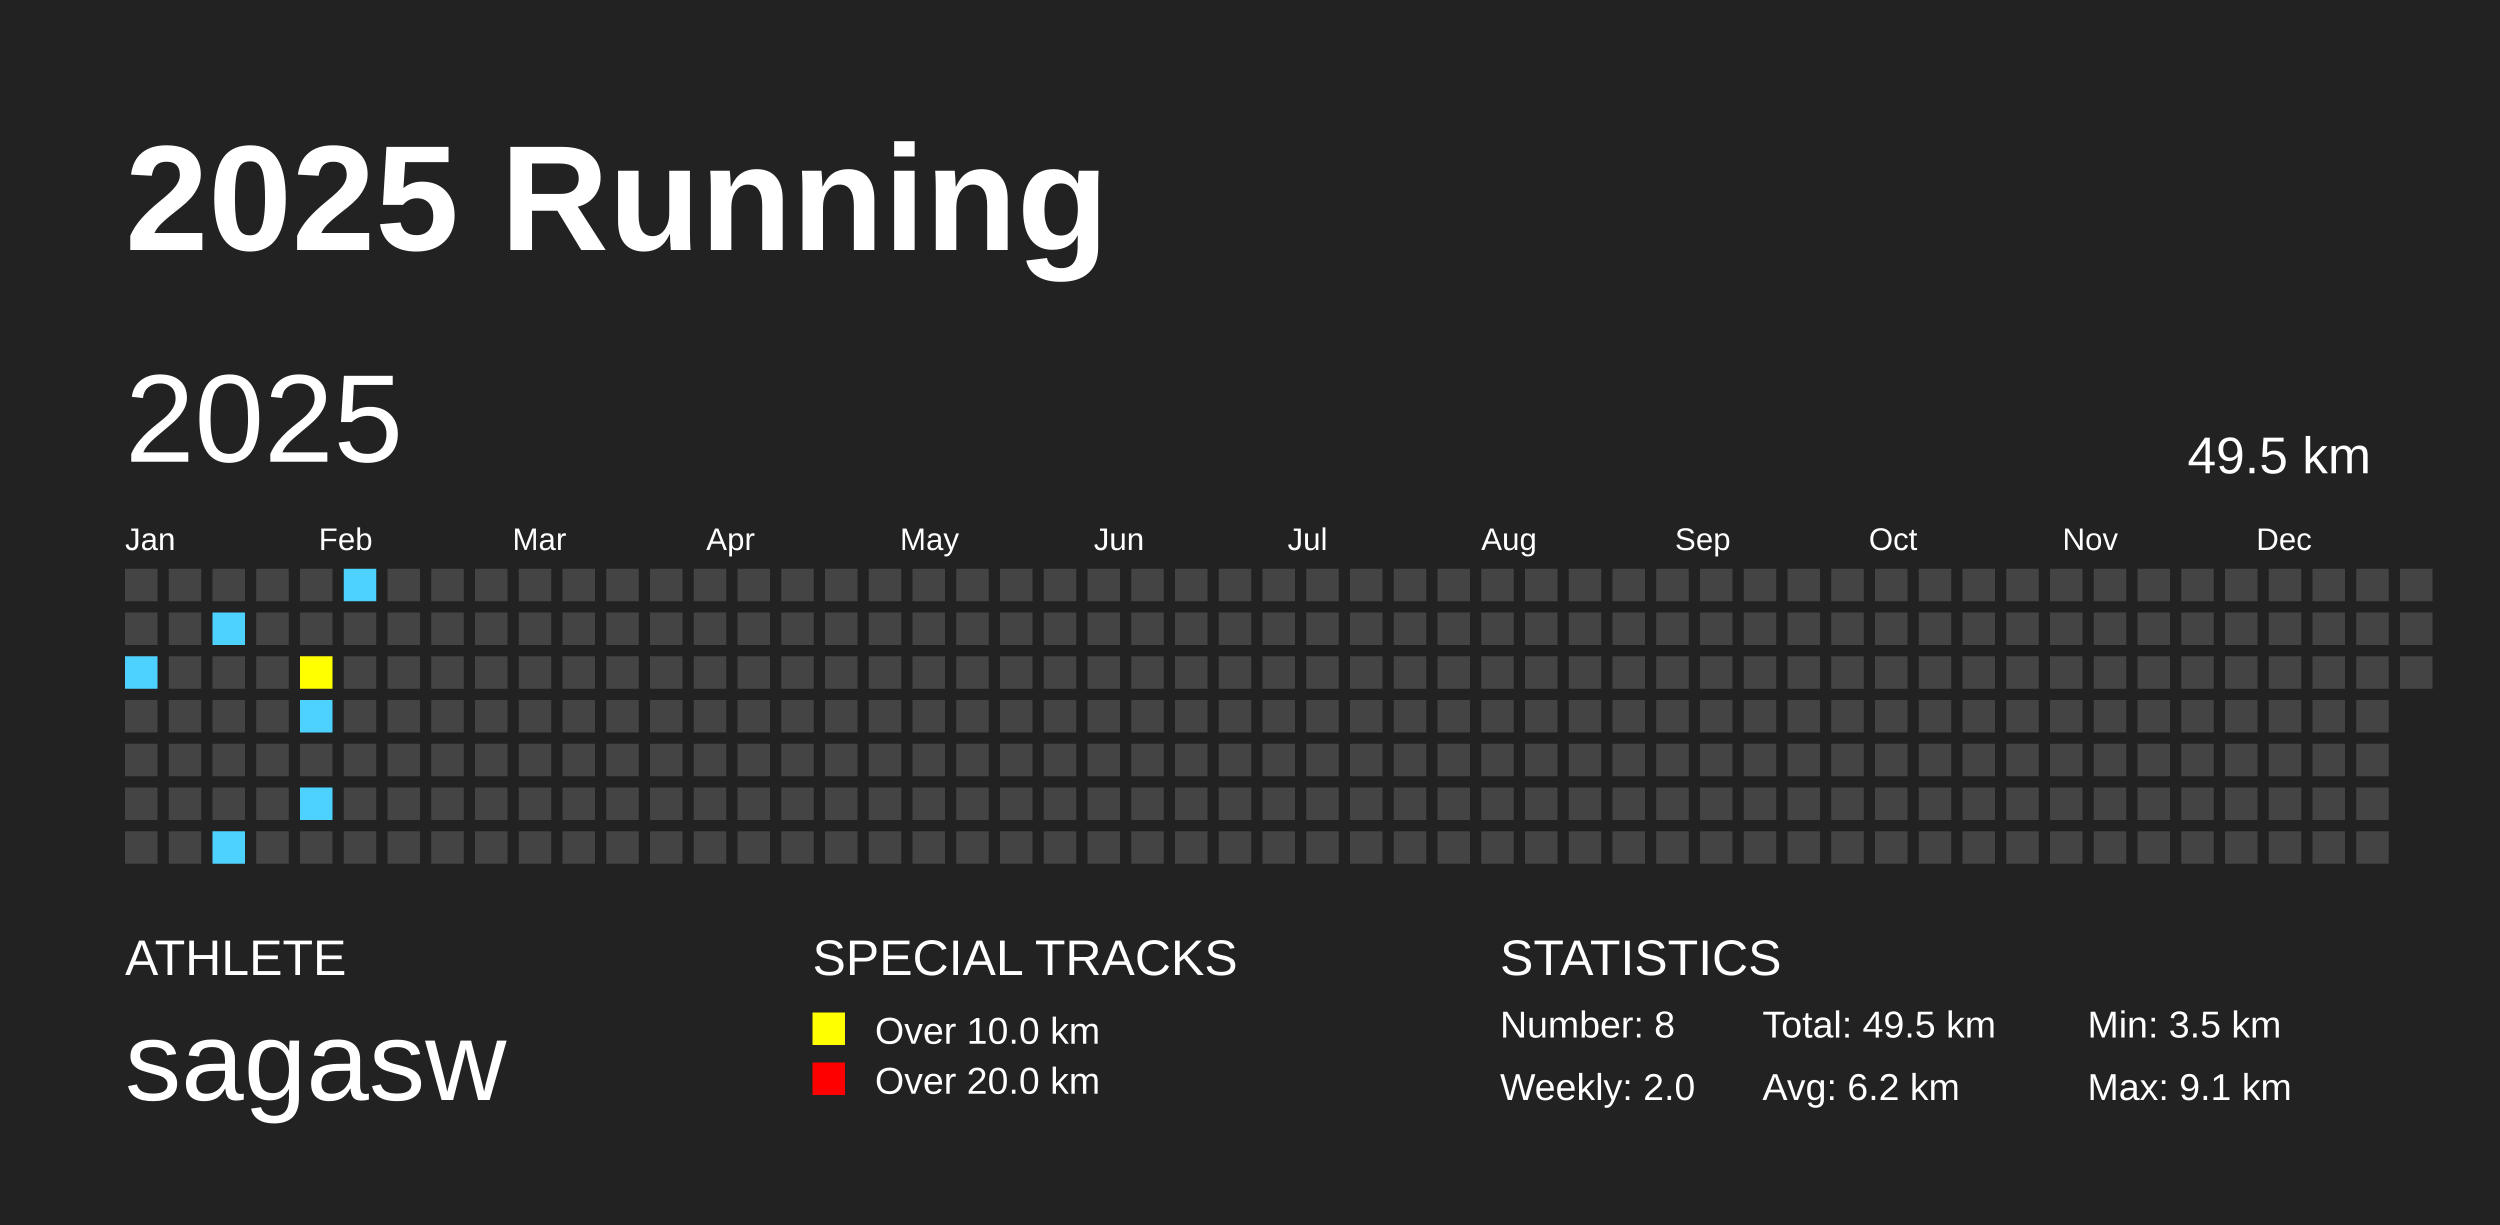
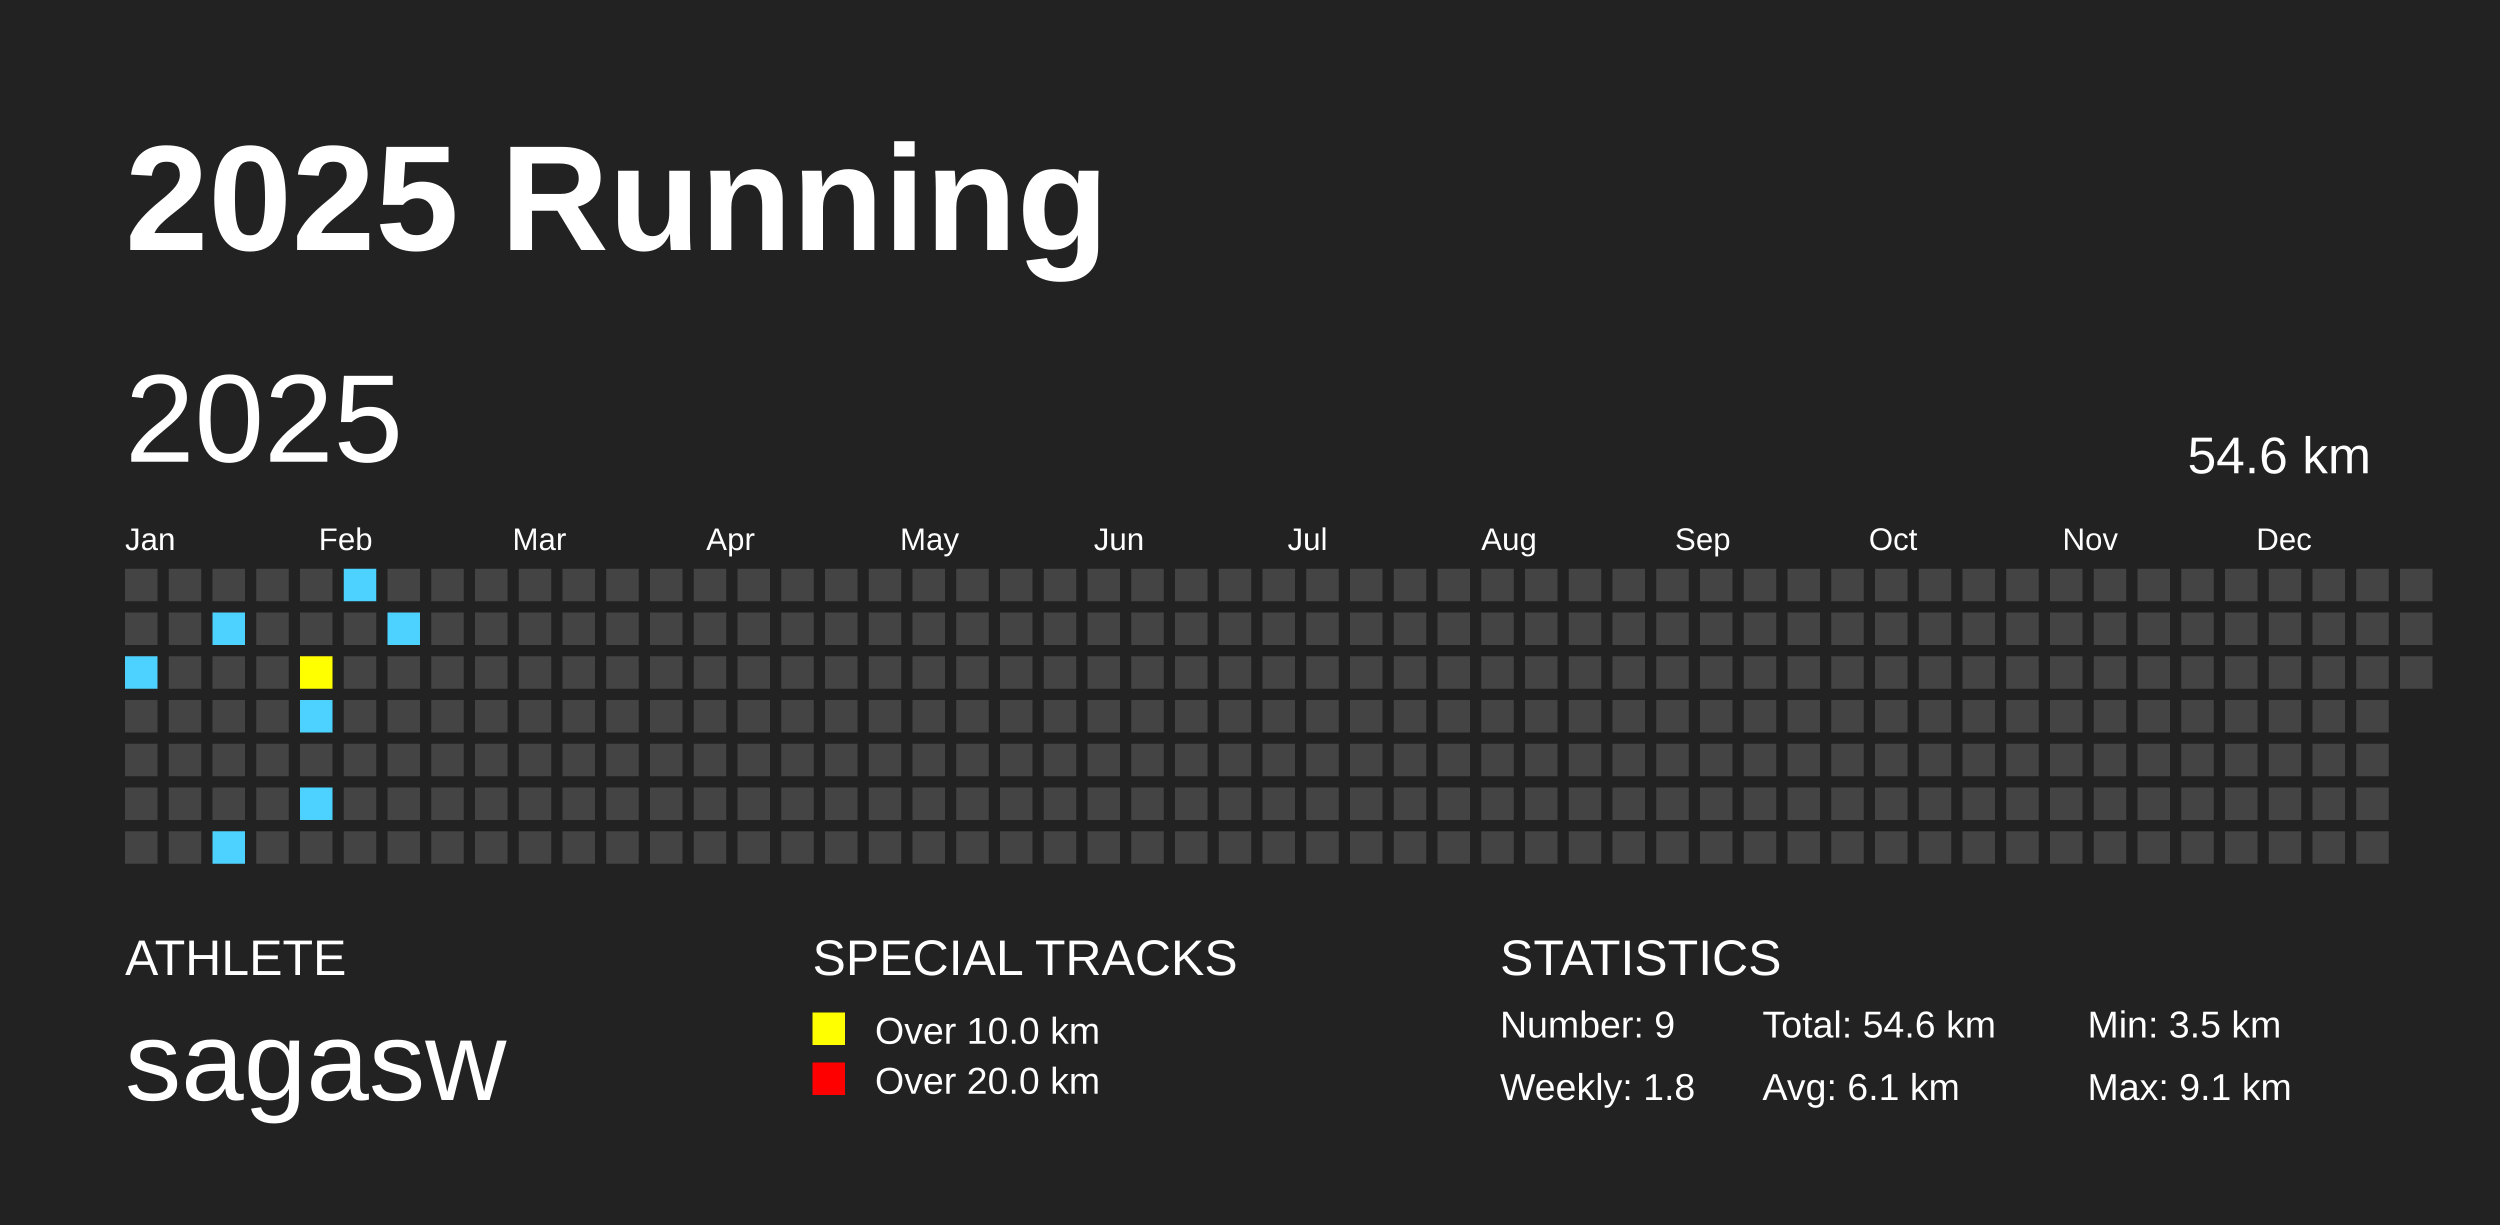
<svg xmlns="http://www.w3.org/2000/svg" baseProfile="full" height="98mm" version="1.1" viewBox="0,0,200,98" width="200mm">
  <defs />
  <rect fill="#222222" height="98" width="200" x="0" y="0" />
  <text fill="#FFFFFF" style="font-size:12px; font-family:Arial; font-weight:bold;" x="10" y="20">2025 Running</text>
  <text fill="#FFFFFF" style="font-size:4px; font-family:Arial" x="10" y="78">ATHLETE</text>
  <text fill="#FFFFFF" style="font-size:9px; font-family:Arial" x="10" y="88">sagasw</text>
  <text fill="#FFFFFF" style="font-size:4px; font-family:Arial" x="65" y="78">SPECIAL TRACKS</text>
  <rect fill="yellow" height="2.6" width="2.6" x="65" y="81" />
  <text fill="#FFFFFF" style="font-size:3px; font-family:Arial" x="70" y="83.5">Over 10.0 km</text>
  <rect fill="red" height="2.6" width="2.6" x="65" y="85" />
  <text fill="#FFFFFF" style="font-size:3px; font-family:Arial" x="70" y="87.5">Over 20.0 km</text>
  <text fill="#FFFFFF" style="font-size:4px; font-family:Arial" x="120" y="78">STATISTICS</text>
-   <text fill="#FFFFFF" style="font-size:3px; font-family:Arial" x="120" y="83">Number: 8</text>
-   <text fill="#FFFFFF" style="font-size:3px; font-family:Arial" x="120" y="88">Weekly: 2.0</text>
-   <text fill="#FFFFFF" style="font-size:3px; font-family:Arial" x="141" y="83">Total: 49.5 km</text>
-   <text fill="#FFFFFF" style="font-size:3px; font-family:Arial" x="141" y="88">Avg: 6.2 km</text>
+   <text fill="#FFFFFF" style="font-size:3px; font-family:Arial" x="120" y="83">Number: 9</text>
+   <text fill="#FFFFFF" style="font-size:3px; font-family:Arial" x="120" y="88">Weekly: 1.8</text>
+   <text fill="#FFFFFF" style="font-size:3px; font-family:Arial" x="141" y="83">Total: 54.6 km</text>
+   <text fill="#FFFFFF" style="font-size:3px; font-family:Arial" x="141" y="88">Avg: 6.1 km</text>
  <text fill="#FFFFFF" style="font-size:3px; font-family:Arial" x="167" y="83">Min: 3.5 km</text>
  <text fill="#FFFFFF" style="font-size:3px; font-family:Arial" x="167" y="88">Max: 9.1 km</text>
  <text dominant-baseline="hanging" fill="#FFFFFF" style="font-size:10.0px; font-family:Arial;" x="10" y="30">2025</text>
-   <text dominant-baseline="hanging" fill="#FFFFFF" style="font-size:4.125px; font-family:Arial;" x="175" y="35">49.5 km</text>
+   <text dominant-baseline="hanging" fill="#FFFFFF" style="font-size:4.125px; font-family:Arial;" x="175" y="35">54.6 km</text>
  <text fill="#FFFFFF" style="font-size:2.5px; font-family:Arial" x="10.0" y="44">Jan</text>
  <text fill="#FFFFFF" style="font-size:2.5px; font-family:Arial" x="25.5" y="44">Feb</text>
  <text fill="#FFFFFF" style="font-size:2.5px; font-family:Arial" x="41.0" y="44">Mar</text>
  <text fill="#FFFFFF" style="font-size:2.5px; font-family:Arial" x="56.5" y="44">Apr</text>
  <text fill="#FFFFFF" style="font-size:2.5px; font-family:Arial" x="72.0" y="44">May</text>
  <text fill="#FFFFFF" style="font-size:2.5px; font-family:Arial" x="87.5" y="44">Jun</text>
  <text fill="#FFFFFF" style="font-size:2.5px; font-family:Arial" x="103.0" y="44">Jul</text>
  <text fill="#FFFFFF" style="font-size:2.5px; font-family:Arial" x="118.5" y="44">Aug</text>
  <text fill="#FFFFFF" style="font-size:2.5px; font-family:Arial" x="134.0" y="44">Sep</text>
  <text fill="#FFFFFF" style="font-size:2.5px; font-family:Arial" x="149.5" y="44">Oct</text>
  <text fill="#FFFFFF" style="font-size:2.5px; font-family:Arial" x="165.0" y="44">Nov</text>
  <text fill="#FFFFFF" style="font-size:2.5px; font-family:Arial" x="180.5" y="44">Dec</text>
  <rect fill="#444444" height="2.6" width="2.6" x="10.0" y="45.5" />
  <rect fill="#444444" height="2.6" width="2.6" x="10.0" y="49.0" />
  <rect fill="#4DD2FF" height="2.6" width="2.6" x="10.0" y="52.5" />
  <rect fill="#444444" height="2.6" width="2.6" x="10.0" y="56.0" />
  <rect fill="#444444" height="2.6" width="2.6" x="10.0" y="59.5" />
  <rect fill="#444444" height="2.6" width="2.6" x="10.0" y="63.0" />
  <rect fill="#444444" height="2.6" width="2.6" x="10.0" y="66.5" />
  <rect fill="#444444" height="2.6" width="2.6" x="13.5" y="45.5" />
  <rect fill="#444444" height="2.6" width="2.6" x="13.5" y="49.0" />
  <rect fill="#444444" height="2.6" width="2.6" x="13.5" y="52.5" />
  <rect fill="#444444" height="2.6" width="2.6" x="13.5" y="56.0" />
  <rect fill="#444444" height="2.6" width="2.6" x="13.5" y="59.5" />
  <rect fill="#444444" height="2.6" width="2.6" x="13.5" y="63.0" />
  <rect fill="#444444" height="2.6" width="2.6" x="13.5" y="66.5" />
  <rect fill="#444444" height="2.6" width="2.6" x="17.0" y="45.5" />
  <rect fill="#4DD2FF" height="2.6" width="2.6" x="17.0" y="49.0" />
  <rect fill="#444444" height="2.6" width="2.6" x="17.0" y="52.5" />
  <rect fill="#444444" height="2.6" width="2.6" x="17.0" y="56.0" />
  <rect fill="#444444" height="2.6" width="2.6" x="17.0" y="59.5" />
  <rect fill="#444444" height="2.6" width="2.6" x="17.0" y="63.0" />
  <rect fill="#4DD2FF" height="2.6" width="2.6" x="17.0" y="66.5" />
  <rect fill="#444444" height="2.6" width="2.6" x="20.5" y="45.5" />
  <rect fill="#444444" height="2.6" width="2.6" x="20.5" y="49.0" />
  <rect fill="#444444" height="2.6" width="2.6" x="20.5" y="52.5" />
  <rect fill="#444444" height="2.6" width="2.6" x="20.5" y="56.0" />
  <rect fill="#444444" height="2.6" width="2.6" x="20.5" y="59.5" />
  <rect fill="#444444" height="2.6" width="2.6" x="20.5" y="63.0" />
  <rect fill="#444444" height="2.6" width="2.6" x="20.5" y="66.5" />
  <rect fill="#444444" height="2.6" width="2.6" x="24.0" y="45.5" />
  <rect fill="#444444" height="2.6" width="2.6" x="24.0" y="49.0" />
  <rect fill="yellow" height="2.6" width="2.6" x="24.0" y="52.5" />
  <rect fill="#4DD2FF" height="2.6" width="2.6" x="24.0" y="56.0" />
  <rect fill="#444444" height="2.6" width="2.6" x="24.0" y="59.5" />
  <rect fill="#4DD2FF" height="2.6" width="2.6" x="24.0" y="63.0" />
  <rect fill="#444444" height="2.6" width="2.6" x="24.0" y="66.5" />
  <rect fill="#4DD2FF" height="2.6" width="2.6" x="27.5" y="45.5" />
  <rect fill="#444444" height="2.6" width="2.6" x="27.5" y="49.0" />
  <rect fill="#444444" height="2.6" width="2.6" x="27.5" y="52.5" />
  <rect fill="#444444" height="2.6" width="2.6" x="27.5" y="56.0" />
  <rect fill="#444444" height="2.6" width="2.6" x="27.5" y="59.5" />
  <rect fill="#444444" height="2.6" width="2.6" x="27.5" y="63.0" />
  <rect fill="#444444" height="2.6" width="2.6" x="27.5" y="66.5" />
  <rect fill="#444444" height="2.6" width="2.6" x="31.0" y="45.5" />
-   <rect fill="#444444" height="2.6" width="2.6" x="31.0" y="49.0" />
+   <rect fill="#4DD2FF" height="2.6" width="2.6" x="31.0" y="49.0" />
  <rect fill="#444444" height="2.6" width="2.6" x="31.0" y="52.5" />
  <rect fill="#444444" height="2.6" width="2.6" x="31.0" y="56.0" />
  <rect fill="#444444" height="2.6" width="2.6" x="31.0" y="59.5" />
  <rect fill="#444444" height="2.6" width="2.6" x="31.0" y="63.0" />
  <rect fill="#444444" height="2.6" width="2.6" x="31.0" y="66.5" />
  <rect fill="#444444" height="2.6" width="2.6" x="34.5" y="45.5" />
  <rect fill="#444444" height="2.6" width="2.6" x="34.5" y="49.0" />
  <rect fill="#444444" height="2.6" width="2.6" x="34.5" y="52.5" />
  <rect fill="#444444" height="2.6" width="2.6" x="34.5" y="56.0" />
  <rect fill="#444444" height="2.6" width="2.6" x="34.5" y="59.5" />
  <rect fill="#444444" height="2.6" width="2.6" x="34.5" y="63.0" />
  <rect fill="#444444" height="2.6" width="2.6" x="34.5" y="66.5" />
  <rect fill="#444444" height="2.6" width="2.6" x="38.0" y="45.5" />
  <rect fill="#444444" height="2.6" width="2.6" x="38.0" y="49.0" />
  <rect fill="#444444" height="2.6" width="2.6" x="38.0" y="52.5" />
  <rect fill="#444444" height="2.6" width="2.6" x="38.0" y="56.0" />
  <rect fill="#444444" height="2.6" width="2.6" x="38.0" y="59.5" />
  <rect fill="#444444" height="2.6" width="2.6" x="38.0" y="63.0" />
  <rect fill="#444444" height="2.6" width="2.6" x="38.0" y="66.5" />
  <rect fill="#444444" height="2.6" width="2.6" x="41.5" y="45.5" />
  <rect fill="#444444" height="2.6" width="2.6" x="41.5" y="49.0" />
  <rect fill="#444444" height="2.6" width="2.6" x="41.5" y="52.5" />
  <rect fill="#444444" height="2.6" width="2.6" x="41.5" y="56.0" />
  <rect fill="#444444" height="2.6" width="2.6" x="41.5" y="59.5" />
  <rect fill="#444444" height="2.6" width="2.6" x="41.5" y="63.0" />
  <rect fill="#444444" height="2.6" width="2.6" x="41.5" y="66.5" />
  <rect fill="#444444" height="2.6" width="2.6" x="45.0" y="45.5" />
  <rect fill="#444444" height="2.6" width="2.6" x="45.0" y="49.0" />
  <rect fill="#444444" height="2.6" width="2.6" x="45.0" y="52.5" />
  <rect fill="#444444" height="2.6" width="2.6" x="45.0" y="56.0" />
  <rect fill="#444444" height="2.6" width="2.6" x="45.0" y="59.5" />
  <rect fill="#444444" height="2.6" width="2.6" x="45.0" y="63.0" />
  <rect fill="#444444" height="2.6" width="2.6" x="45.0" y="66.5" />
  <rect fill="#444444" height="2.6" width="2.6" x="48.5" y="45.5" />
  <rect fill="#444444" height="2.6" width="2.6" x="48.5" y="49.0" />
  <rect fill="#444444" height="2.6" width="2.6" x="48.5" y="52.5" />
  <rect fill="#444444" height="2.6" width="2.6" x="48.5" y="56.0" />
  <rect fill="#444444" height="2.6" width="2.6" x="48.5" y="59.5" />
  <rect fill="#444444" height="2.6" width="2.6" x="48.5" y="63.0" />
  <rect fill="#444444" height="2.6" width="2.6" x="48.5" y="66.5" />
  <rect fill="#444444" height="2.6" width="2.6" x="52.0" y="45.5" />
  <rect fill="#444444" height="2.6" width="2.6" x="52.0" y="49.0" />
  <rect fill="#444444" height="2.6" width="2.6" x="52.0" y="52.5" />
  <rect fill="#444444" height="2.6" width="2.6" x="52.0" y="56.0" />
  <rect fill="#444444" height="2.6" width="2.6" x="52.0" y="59.5" />
  <rect fill="#444444" height="2.6" width="2.6" x="52.0" y="63.0" />
  <rect fill="#444444" height="2.6" width="2.6" x="52.0" y="66.5" />
  <rect fill="#444444" height="2.6" width="2.6" x="55.5" y="45.5" />
  <rect fill="#444444" height="2.6" width="2.6" x="55.5" y="49.0" />
  <rect fill="#444444" height="2.6" width="2.6" x="55.5" y="52.5" />
  <rect fill="#444444" height="2.6" width="2.6" x="55.5" y="56.0" />
  <rect fill="#444444" height="2.6" width="2.6" x="55.5" y="59.5" />
  <rect fill="#444444" height="2.6" width="2.6" x="55.5" y="63.0" />
  <rect fill="#444444" height="2.6" width="2.6" x="55.5" y="66.5" />
  <rect fill="#444444" height="2.6" width="2.6" x="59.0" y="45.5" />
  <rect fill="#444444" height="2.6" width="2.6" x="59.0" y="49.0" />
  <rect fill="#444444" height="2.6" width="2.6" x="59.0" y="52.5" />
  <rect fill="#444444" height="2.6" width="2.6" x="59.0" y="56.0" />
  <rect fill="#444444" height="2.6" width="2.6" x="59.0" y="59.5" />
  <rect fill="#444444" height="2.6" width="2.6" x="59.0" y="63.0" />
  <rect fill="#444444" height="2.6" width="2.6" x="59.0" y="66.5" />
  <rect fill="#444444" height="2.6" width="2.6" x="62.5" y="45.5" />
  <rect fill="#444444" height="2.6" width="2.6" x="62.5" y="49.0" />
  <rect fill="#444444" height="2.6" width="2.6" x="62.5" y="52.5" />
  <rect fill="#444444" height="2.6" width="2.6" x="62.5" y="56.0" />
  <rect fill="#444444" height="2.6" width="2.6" x="62.5" y="59.5" />
  <rect fill="#444444" height="2.6" width="2.6" x="62.5" y="63.0" />
  <rect fill="#444444" height="2.6" width="2.6" x="62.5" y="66.5" />
  <rect fill="#444444" height="2.6" width="2.6" x="66.0" y="45.5" />
  <rect fill="#444444" height="2.6" width="2.6" x="66.0" y="49.0" />
  <rect fill="#444444" height="2.6" width="2.6" x="66.0" y="52.5" />
  <rect fill="#444444" height="2.6" width="2.6" x="66.0" y="56.0" />
  <rect fill="#444444" height="2.6" width="2.6" x="66.0" y="59.5" />
  <rect fill="#444444" height="2.6" width="2.6" x="66.0" y="63.0" />
  <rect fill="#444444" height="2.6" width="2.6" x="66.0" y="66.5" />
  <rect fill="#444444" height="2.6" width="2.6" x="69.5" y="45.5" />
  <rect fill="#444444" height="2.6" width="2.6" x="69.5" y="49.0" />
  <rect fill="#444444" height="2.6" width="2.6" x="69.5" y="52.5" />
  <rect fill="#444444" height="2.6" width="2.6" x="69.5" y="56.0" />
  <rect fill="#444444" height="2.6" width="2.6" x="69.5" y="59.5" />
  <rect fill="#444444" height="2.6" width="2.6" x="69.5" y="63.0" />
  <rect fill="#444444" height="2.6" width="2.6" x="69.5" y="66.5" />
  <rect fill="#444444" height="2.6" width="2.6" x="73.0" y="45.5" />
  <rect fill="#444444" height="2.6" width="2.6" x="73.0" y="49.0" />
  <rect fill="#444444" height="2.6" width="2.6" x="73.0" y="52.5" />
  <rect fill="#444444" height="2.6" width="2.6" x="73.0" y="56.0" />
  <rect fill="#444444" height="2.6" width="2.6" x="73.0" y="59.5" />
  <rect fill="#444444" height="2.6" width="2.6" x="73.0" y="63.0" />
  <rect fill="#444444" height="2.6" width="2.6" x="73.0" y="66.5" />
  <rect fill="#444444" height="2.6" width="2.6" x="76.5" y="45.5" />
  <rect fill="#444444" height="2.6" width="2.6" x="76.5" y="49.0" />
  <rect fill="#444444" height="2.6" width="2.6" x="76.5" y="52.5" />
  <rect fill="#444444" height="2.6" width="2.6" x="76.5" y="56.0" />
  <rect fill="#444444" height="2.6" width="2.6" x="76.5" y="59.5" />
  <rect fill="#444444" height="2.6" width="2.6" x="76.5" y="63.0" />
  <rect fill="#444444" height="2.6" width="2.6" x="76.5" y="66.5" />
  <rect fill="#444444" height="2.6" width="2.6" x="80.0" y="45.5" />
  <rect fill="#444444" height="2.6" width="2.6" x="80.0" y="49.0" />
  <rect fill="#444444" height="2.6" width="2.6" x="80.0" y="52.5" />
  <rect fill="#444444" height="2.6" width="2.6" x="80.0" y="56.0" />
  <rect fill="#444444" height="2.6" width="2.6" x="80.0" y="59.5" />
  <rect fill="#444444" height="2.6" width="2.6" x="80.0" y="63.0" />
  <rect fill="#444444" height="2.6" width="2.6" x="80.0" y="66.5" />
  <rect fill="#444444" height="2.6" width="2.6" x="83.5" y="45.5" />
  <rect fill="#444444" height="2.6" width="2.6" x="83.5" y="49.0" />
  <rect fill="#444444" height="2.6" width="2.6" x="83.5" y="52.5" />
  <rect fill="#444444" height="2.6" width="2.6" x="83.5" y="56.0" />
  <rect fill="#444444" height="2.6" width="2.6" x="83.5" y="59.5" />
  <rect fill="#444444" height="2.6" width="2.6" x="83.5" y="63.0" />
  <rect fill="#444444" height="2.6" width="2.6" x="83.5" y="66.5" />
  <rect fill="#444444" height="2.6" width="2.6" x="87.0" y="45.5" />
  <rect fill="#444444" height="2.6" width="2.6" x="87.0" y="49.0" />
  <rect fill="#444444" height="2.6" width="2.6" x="87.0" y="52.5" />
  <rect fill="#444444" height="2.6" width="2.6" x="87.0" y="56.0" />
  <rect fill="#444444" height="2.6" width="2.6" x="87.0" y="59.5" />
  <rect fill="#444444" height="2.6" width="2.6" x="87.0" y="63.0" />
  <rect fill="#444444" height="2.6" width="2.6" x="87.0" y="66.5" />
  <rect fill="#444444" height="2.6" width="2.6" x="90.5" y="45.5" />
  <rect fill="#444444" height="2.6" width="2.6" x="90.5" y="49.0" />
  <rect fill="#444444" height="2.6" width="2.6" x="90.5" y="52.5" />
  <rect fill="#444444" height="2.6" width="2.6" x="90.5" y="56.0" />
  <rect fill="#444444" height="2.6" width="2.6" x="90.5" y="59.5" />
  <rect fill="#444444" height="2.6" width="2.6" x="90.5" y="63.0" />
  <rect fill="#444444" height="2.6" width="2.6" x="90.5" y="66.5" />
  <rect fill="#444444" height="2.6" width="2.6" x="94.0" y="45.5" />
  <rect fill="#444444" height="2.6" width="2.6" x="94.0" y="49.0" />
  <rect fill="#444444" height="2.6" width="2.6" x="94.0" y="52.5" />
  <rect fill="#444444" height="2.6" width="2.6" x="94.0" y="56.0" />
  <rect fill="#444444" height="2.6" width="2.6" x="94.0" y="59.5" />
  <rect fill="#444444" height="2.6" width="2.6" x="94.0" y="63.0" />
  <rect fill="#444444" height="2.6" width="2.6" x="94.0" y="66.5" />
  <rect fill="#444444" height="2.6" width="2.6" x="97.5" y="45.5" />
  <rect fill="#444444" height="2.6" width="2.6" x="97.5" y="49.0" />
  <rect fill="#444444" height="2.6" width="2.6" x="97.5" y="52.5" />
  <rect fill="#444444" height="2.6" width="2.6" x="97.5" y="56.0" />
  <rect fill="#444444" height="2.6" width="2.6" x="97.5" y="59.5" />
  <rect fill="#444444" height="2.6" width="2.6" x="97.5" y="63.0" />
  <rect fill="#444444" height="2.6" width="2.6" x="97.5" y="66.5" />
  <rect fill="#444444" height="2.6" width="2.6" x="101.0" y="45.5" />
  <rect fill="#444444" height="2.6" width="2.6" x="101.0" y="49.0" />
  <rect fill="#444444" height="2.6" width="2.6" x="101.0" y="52.5" />
  <rect fill="#444444" height="2.6" width="2.6" x="101.0" y="56.0" />
  <rect fill="#444444" height="2.6" width="2.6" x="101.0" y="59.5" />
  <rect fill="#444444" height="2.6" width="2.6" x="101.0" y="63.0" />
  <rect fill="#444444" height="2.6" width="2.6" x="101.0" y="66.5" />
  <rect fill="#444444" height="2.6" width="2.6" x="104.5" y="45.5" />
  <rect fill="#444444" height="2.6" width="2.6" x="104.5" y="49.0" />
  <rect fill="#444444" height="2.6" width="2.6" x="104.5" y="52.5" />
  <rect fill="#444444" height="2.6" width="2.6" x="104.5" y="56.0" />
  <rect fill="#444444" height="2.6" width="2.6" x="104.5" y="59.5" />
  <rect fill="#444444" height="2.6" width="2.6" x="104.5" y="63.0" />
  <rect fill="#444444" height="2.6" width="2.6" x="104.5" y="66.5" />
  <rect fill="#444444" height="2.6" width="2.6" x="108.0" y="45.5" />
  <rect fill="#444444" height="2.6" width="2.6" x="108.0" y="49.0" />
  <rect fill="#444444" height="2.6" width="2.6" x="108.0" y="52.5" />
  <rect fill="#444444" height="2.6" width="2.6" x="108.0" y="56.0" />
  <rect fill="#444444" height="2.6" width="2.6" x="108.0" y="59.5" />
  <rect fill="#444444" height="2.6" width="2.6" x="108.0" y="63.0" />
  <rect fill="#444444" height="2.6" width="2.6" x="108.0" y="66.5" />
  <rect fill="#444444" height="2.6" width="2.6" x="111.5" y="45.5" />
  <rect fill="#444444" height="2.6" width="2.6" x="111.5" y="49.0" />
  <rect fill="#444444" height="2.6" width="2.6" x="111.5" y="52.5" />
  <rect fill="#444444" height="2.6" width="2.6" x="111.5" y="56.0" />
  <rect fill="#444444" height="2.6" width="2.6" x="111.5" y="59.5" />
  <rect fill="#444444" height="2.6" width="2.6" x="111.5" y="63.0" />
  <rect fill="#444444" height="2.6" width="2.6" x="111.5" y="66.5" />
  <rect fill="#444444" height="2.6" width="2.6" x="115.0" y="45.5" />
  <rect fill="#444444" height="2.6" width="2.6" x="115.0" y="49.0" />
  <rect fill="#444444" height="2.6" width="2.6" x="115.0" y="52.5" />
  <rect fill="#444444" height="2.6" width="2.6" x="115.0" y="56.0" />
  <rect fill="#444444" height="2.6" width="2.6" x="115.0" y="59.5" />
  <rect fill="#444444" height="2.6" width="2.6" x="115.0" y="63.0" />
  <rect fill="#444444" height="2.6" width="2.6" x="115.0" y="66.5" />
  <rect fill="#444444" height="2.6" width="2.6" x="118.5" y="45.5" />
  <rect fill="#444444" height="2.6" width="2.6" x="118.5" y="49.0" />
  <rect fill="#444444" height="2.6" width="2.6" x="118.5" y="52.5" />
  <rect fill="#444444" height="2.6" width="2.6" x="118.5" y="56.0" />
  <rect fill="#444444" height="2.6" width="2.6" x="118.5" y="59.5" />
  <rect fill="#444444" height="2.6" width="2.6" x="118.5" y="63.0" />
  <rect fill="#444444" height="2.6" width="2.6" x="118.5" y="66.5" />
  <rect fill="#444444" height="2.6" width="2.6" x="122.0" y="45.5" />
  <rect fill="#444444" height="2.6" width="2.6" x="122.0" y="49.0" />
  <rect fill="#444444" height="2.6" width="2.6" x="122.0" y="52.5" />
  <rect fill="#444444" height="2.6" width="2.6" x="122.0" y="56.0" />
  <rect fill="#444444" height="2.6" width="2.6" x="122.0" y="59.5" />
  <rect fill="#444444" height="2.6" width="2.6" x="122.0" y="63.0" />
  <rect fill="#444444" height="2.6" width="2.6" x="122.0" y="66.5" />
  <rect fill="#444444" height="2.6" width="2.6" x="125.5" y="45.5" />
  <rect fill="#444444" height="2.6" width="2.6" x="125.5" y="49.0" />
  <rect fill="#444444" height="2.6" width="2.6" x="125.5" y="52.5" />
  <rect fill="#444444" height="2.6" width="2.6" x="125.5" y="56.0" />
  <rect fill="#444444" height="2.6" width="2.6" x="125.5" y="59.5" />
  <rect fill="#444444" height="2.6" width="2.6" x="125.5" y="63.0" />
  <rect fill="#444444" height="2.6" width="2.6" x="125.5" y="66.5" />
  <rect fill="#444444" height="2.6" width="2.6" x="129.0" y="45.5" />
  <rect fill="#444444" height="2.6" width="2.6" x="129.0" y="49.0" />
  <rect fill="#444444" height="2.6" width="2.6" x="129.0" y="52.5" />
  <rect fill="#444444" height="2.6" width="2.6" x="129.0" y="56.0" />
  <rect fill="#444444" height="2.6" width="2.6" x="129.0" y="59.5" />
  <rect fill="#444444" height="2.6" width="2.6" x="129.0" y="63.0" />
  <rect fill="#444444" height="2.6" width="2.6" x="129.0" y="66.5" />
  <rect fill="#444444" height="2.6" width="2.6" x="132.5" y="45.5" />
  <rect fill="#444444" height="2.6" width="2.6" x="132.5" y="49.0" />
  <rect fill="#444444" height="2.6" width="2.6" x="132.5" y="52.5" />
  <rect fill="#444444" height="2.6" width="2.6" x="132.5" y="56.0" />
  <rect fill="#444444" height="2.6" width="2.6" x="132.5" y="59.5" />
  <rect fill="#444444" height="2.6" width="2.6" x="132.5" y="63.0" />
  <rect fill="#444444" height="2.6" width="2.6" x="132.5" y="66.5" />
  <rect fill="#444444" height="2.6" width="2.6" x="136.0" y="45.5" />
  <rect fill="#444444" height="2.6" width="2.6" x="136.0" y="49.0" />
  <rect fill="#444444" height="2.6" width="2.6" x="136.0" y="52.5" />
  <rect fill="#444444" height="2.6" width="2.6" x="136.0" y="56.0" />
  <rect fill="#444444" height="2.6" width="2.6" x="136.0" y="59.5" />
  <rect fill="#444444" height="2.6" width="2.6" x="136.0" y="63.0" />
  <rect fill="#444444" height="2.6" width="2.6" x="136.0" y="66.5" />
  <rect fill="#444444" height="2.6" width="2.6" x="139.5" y="45.5" />
  <rect fill="#444444" height="2.6" width="2.6" x="139.5" y="49.0" />
  <rect fill="#444444" height="2.6" width="2.6" x="139.5" y="52.5" />
  <rect fill="#444444" height="2.6" width="2.6" x="139.5" y="56.0" />
  <rect fill="#444444" height="2.6" width="2.6" x="139.5" y="59.5" />
  <rect fill="#444444" height="2.6" width="2.6" x="139.5" y="63.0" />
  <rect fill="#444444" height="2.6" width="2.6" x="139.5" y="66.5" />
  <rect fill="#444444" height="2.6" width="2.6" x="143.0" y="45.5" />
  <rect fill="#444444" height="2.6" width="2.6" x="143.0" y="49.0" />
  <rect fill="#444444" height="2.6" width="2.6" x="143.0" y="52.5" />
  <rect fill="#444444" height="2.6" width="2.6" x="143.0" y="56.0" />
  <rect fill="#444444" height="2.6" width="2.6" x="143.0" y="59.5" />
  <rect fill="#444444" height="2.6" width="2.6" x="143.0" y="63.0" />
  <rect fill="#444444" height="2.6" width="2.6" x="143.0" y="66.5" />
  <rect fill="#444444" height="2.6" width="2.6" x="146.5" y="45.5" />
  <rect fill="#444444" height="2.6" width="2.6" x="146.5" y="49.0" />
  <rect fill="#444444" height="2.6" width="2.6" x="146.5" y="52.5" />
  <rect fill="#444444" height="2.6" width="2.6" x="146.5" y="56.0" />
  <rect fill="#444444" height="2.6" width="2.6" x="146.5" y="59.5" />
  <rect fill="#444444" height="2.6" width="2.6" x="146.5" y="63.0" />
  <rect fill="#444444" height="2.6" width="2.6" x="146.5" y="66.5" />
  <rect fill="#444444" height="2.6" width="2.6" x="150.0" y="45.5" />
  <rect fill="#444444" height="2.6" width="2.6" x="150.0" y="49.0" />
  <rect fill="#444444" height="2.6" width="2.6" x="150.0" y="52.5" />
  <rect fill="#444444" height="2.6" width="2.6" x="150.0" y="56.0" />
  <rect fill="#444444" height="2.6" width="2.6" x="150.0" y="59.5" />
  <rect fill="#444444" height="2.6" width="2.6" x="150.0" y="63.0" />
  <rect fill="#444444" height="2.6" width="2.6" x="150.0" y="66.5" />
  <rect fill="#444444" height="2.6" width="2.6" x="153.5" y="45.5" />
  <rect fill="#444444" height="2.6" width="2.6" x="153.5" y="49.0" />
  <rect fill="#444444" height="2.6" width="2.6" x="153.5" y="52.5" />
  <rect fill="#444444" height="2.6" width="2.6" x="153.5" y="56.0" />
  <rect fill="#444444" height="2.6" width="2.6" x="153.5" y="59.5" />
  <rect fill="#444444" height="2.6" width="2.6" x="153.5" y="63.0" />
  <rect fill="#444444" height="2.6" width="2.6" x="153.5" y="66.5" />
  <rect fill="#444444" height="2.6" width="2.6" x="157.0" y="45.5" />
  <rect fill="#444444" height="2.6" width="2.6" x="157.0" y="49.0" />
  <rect fill="#444444" height="2.6" width="2.6" x="157.0" y="52.5" />
  <rect fill="#444444" height="2.6" width="2.6" x="157.0" y="56.0" />
  <rect fill="#444444" height="2.6" width="2.6" x="157.0" y="59.5" />
  <rect fill="#444444" height="2.6" width="2.6" x="157.0" y="63.0" />
  <rect fill="#444444" height="2.6" width="2.6" x="157.0" y="66.5" />
  <rect fill="#444444" height="2.6" width="2.6" x="160.5" y="45.5" />
  <rect fill="#444444" height="2.6" width="2.6" x="160.5" y="49.0" />
  <rect fill="#444444" height="2.6" width="2.6" x="160.5" y="52.5" />
  <rect fill="#444444" height="2.6" width="2.6" x="160.5" y="56.0" />
  <rect fill="#444444" height="2.6" width="2.6" x="160.5" y="59.5" />
  <rect fill="#444444" height="2.6" width="2.6" x="160.5" y="63.0" />
  <rect fill="#444444" height="2.6" width="2.6" x="160.5" y="66.5" />
  <rect fill="#444444" height="2.6" width="2.6" x="164.0" y="45.5" />
  <rect fill="#444444" height="2.6" width="2.6" x="164.0" y="49.0" />
  <rect fill="#444444" height="2.6" width="2.6" x="164.0" y="52.5" />
  <rect fill="#444444" height="2.6" width="2.6" x="164.0" y="56.0" />
  <rect fill="#444444" height="2.6" width="2.6" x="164.0" y="59.5" />
  <rect fill="#444444" height="2.6" width="2.6" x="164.0" y="63.0" />
  <rect fill="#444444" height="2.6" width="2.6" x="164.0" y="66.5" />
  <rect fill="#444444" height="2.6" width="2.6" x="167.5" y="45.5" />
  <rect fill="#444444" height="2.6" width="2.6" x="167.5" y="49.0" />
  <rect fill="#444444" height="2.6" width="2.6" x="167.5" y="52.5" />
  <rect fill="#444444" height="2.6" width="2.6" x="167.5" y="56.0" />
  <rect fill="#444444" height="2.6" width="2.6" x="167.5" y="59.5" />
  <rect fill="#444444" height="2.6" width="2.6" x="167.5" y="63.0" />
  <rect fill="#444444" height="2.6" width="2.6" x="167.5" y="66.5" />
  <rect fill="#444444" height="2.6" width="2.6" x="171.0" y="45.5" />
  <rect fill="#444444" height="2.6" width="2.6" x="171.0" y="49.0" />
  <rect fill="#444444" height="2.6" width="2.6" x="171.0" y="52.5" />
  <rect fill="#444444" height="2.6" width="2.6" x="171.0" y="56.0" />
  <rect fill="#444444" height="2.6" width="2.6" x="171.0" y="59.5" />
  <rect fill="#444444" height="2.6" width="2.6" x="171.0" y="63.0" />
  <rect fill="#444444" height="2.6" width="2.6" x="171.0" y="66.5" />
  <rect fill="#444444" height="2.6" width="2.6" x="174.5" y="45.5" />
  <rect fill="#444444" height="2.6" width="2.6" x="174.5" y="49.0" />
  <rect fill="#444444" height="2.6" width="2.6" x="174.5" y="52.5" />
  <rect fill="#444444" height="2.6" width="2.6" x="174.5" y="56.0" />
  <rect fill="#444444" height="2.6" width="2.6" x="174.5" y="59.5" />
  <rect fill="#444444" height="2.6" width="2.6" x="174.5" y="63.0" />
  <rect fill="#444444" height="2.6" width="2.6" x="174.5" y="66.5" />
  <rect fill="#444444" height="2.6" width="2.6" x="178.0" y="45.5" />
  <rect fill="#444444" height="2.6" width="2.6" x="178.0" y="49.0" />
  <rect fill="#444444" height="2.6" width="2.6" x="178.0" y="52.5" />
  <rect fill="#444444" height="2.6" width="2.6" x="178.0" y="56.0" />
  <rect fill="#444444" height="2.6" width="2.6" x="178.0" y="59.5" />
  <rect fill="#444444" height="2.6" width="2.6" x="178.0" y="63.0" />
  <rect fill="#444444" height="2.6" width="2.6" x="178.0" y="66.5" />
  <rect fill="#444444" height="2.6" width="2.6" x="181.5" y="45.5" />
  <rect fill="#444444" height="2.6" width="2.6" x="181.5" y="49.0" />
  <rect fill="#444444" height="2.6" width="2.6" x="181.5" y="52.5" />
  <rect fill="#444444" height="2.6" width="2.6" x="181.5" y="56.0" />
  <rect fill="#444444" height="2.6" width="2.6" x="181.5" y="59.5" />
  <rect fill="#444444" height="2.6" width="2.6" x="181.5" y="63.0" />
  <rect fill="#444444" height="2.6" width="2.6" x="181.5" y="66.5" />
  <rect fill="#444444" height="2.6" width="2.6" x="185.0" y="45.5" />
  <rect fill="#444444" height="2.6" width="2.6" x="185.0" y="49.0" />
  <rect fill="#444444" height="2.6" width="2.6" x="185.0" y="52.5" />
  <rect fill="#444444" height="2.6" width="2.6" x="185.0" y="56.0" />
  <rect fill="#444444" height="2.6" width="2.6" x="185.0" y="59.5" />
  <rect fill="#444444" height="2.6" width="2.6" x="185.0" y="63.0" />
  <rect fill="#444444" height="2.6" width="2.6" x="185.0" y="66.5" />
  <rect fill="#444444" height="2.6" width="2.6" x="188.5" y="45.5" />
  <rect fill="#444444" height="2.6" width="2.6" x="188.5" y="49.0" />
  <rect fill="#444444" height="2.6" width="2.6" x="188.5" y="52.5" />
  <rect fill="#444444" height="2.6" width="2.6" x="188.5" y="56.0" />
  <rect fill="#444444" height="2.6" width="2.6" x="188.5" y="59.5" />
  <rect fill="#444444" height="2.6" width="2.6" x="188.5" y="63.0" />
  <rect fill="#444444" height="2.6" width="2.6" x="188.5" y="66.5" />
  <rect fill="#444444" height="2.6" width="2.6" x="192.0" y="45.5" />
  <rect fill="#444444" height="2.6" width="2.6" x="192.0" y="49.0" />
  <rect fill="#444444" height="2.6" width="2.6" x="192.0" y="52.5" />
</svg>
